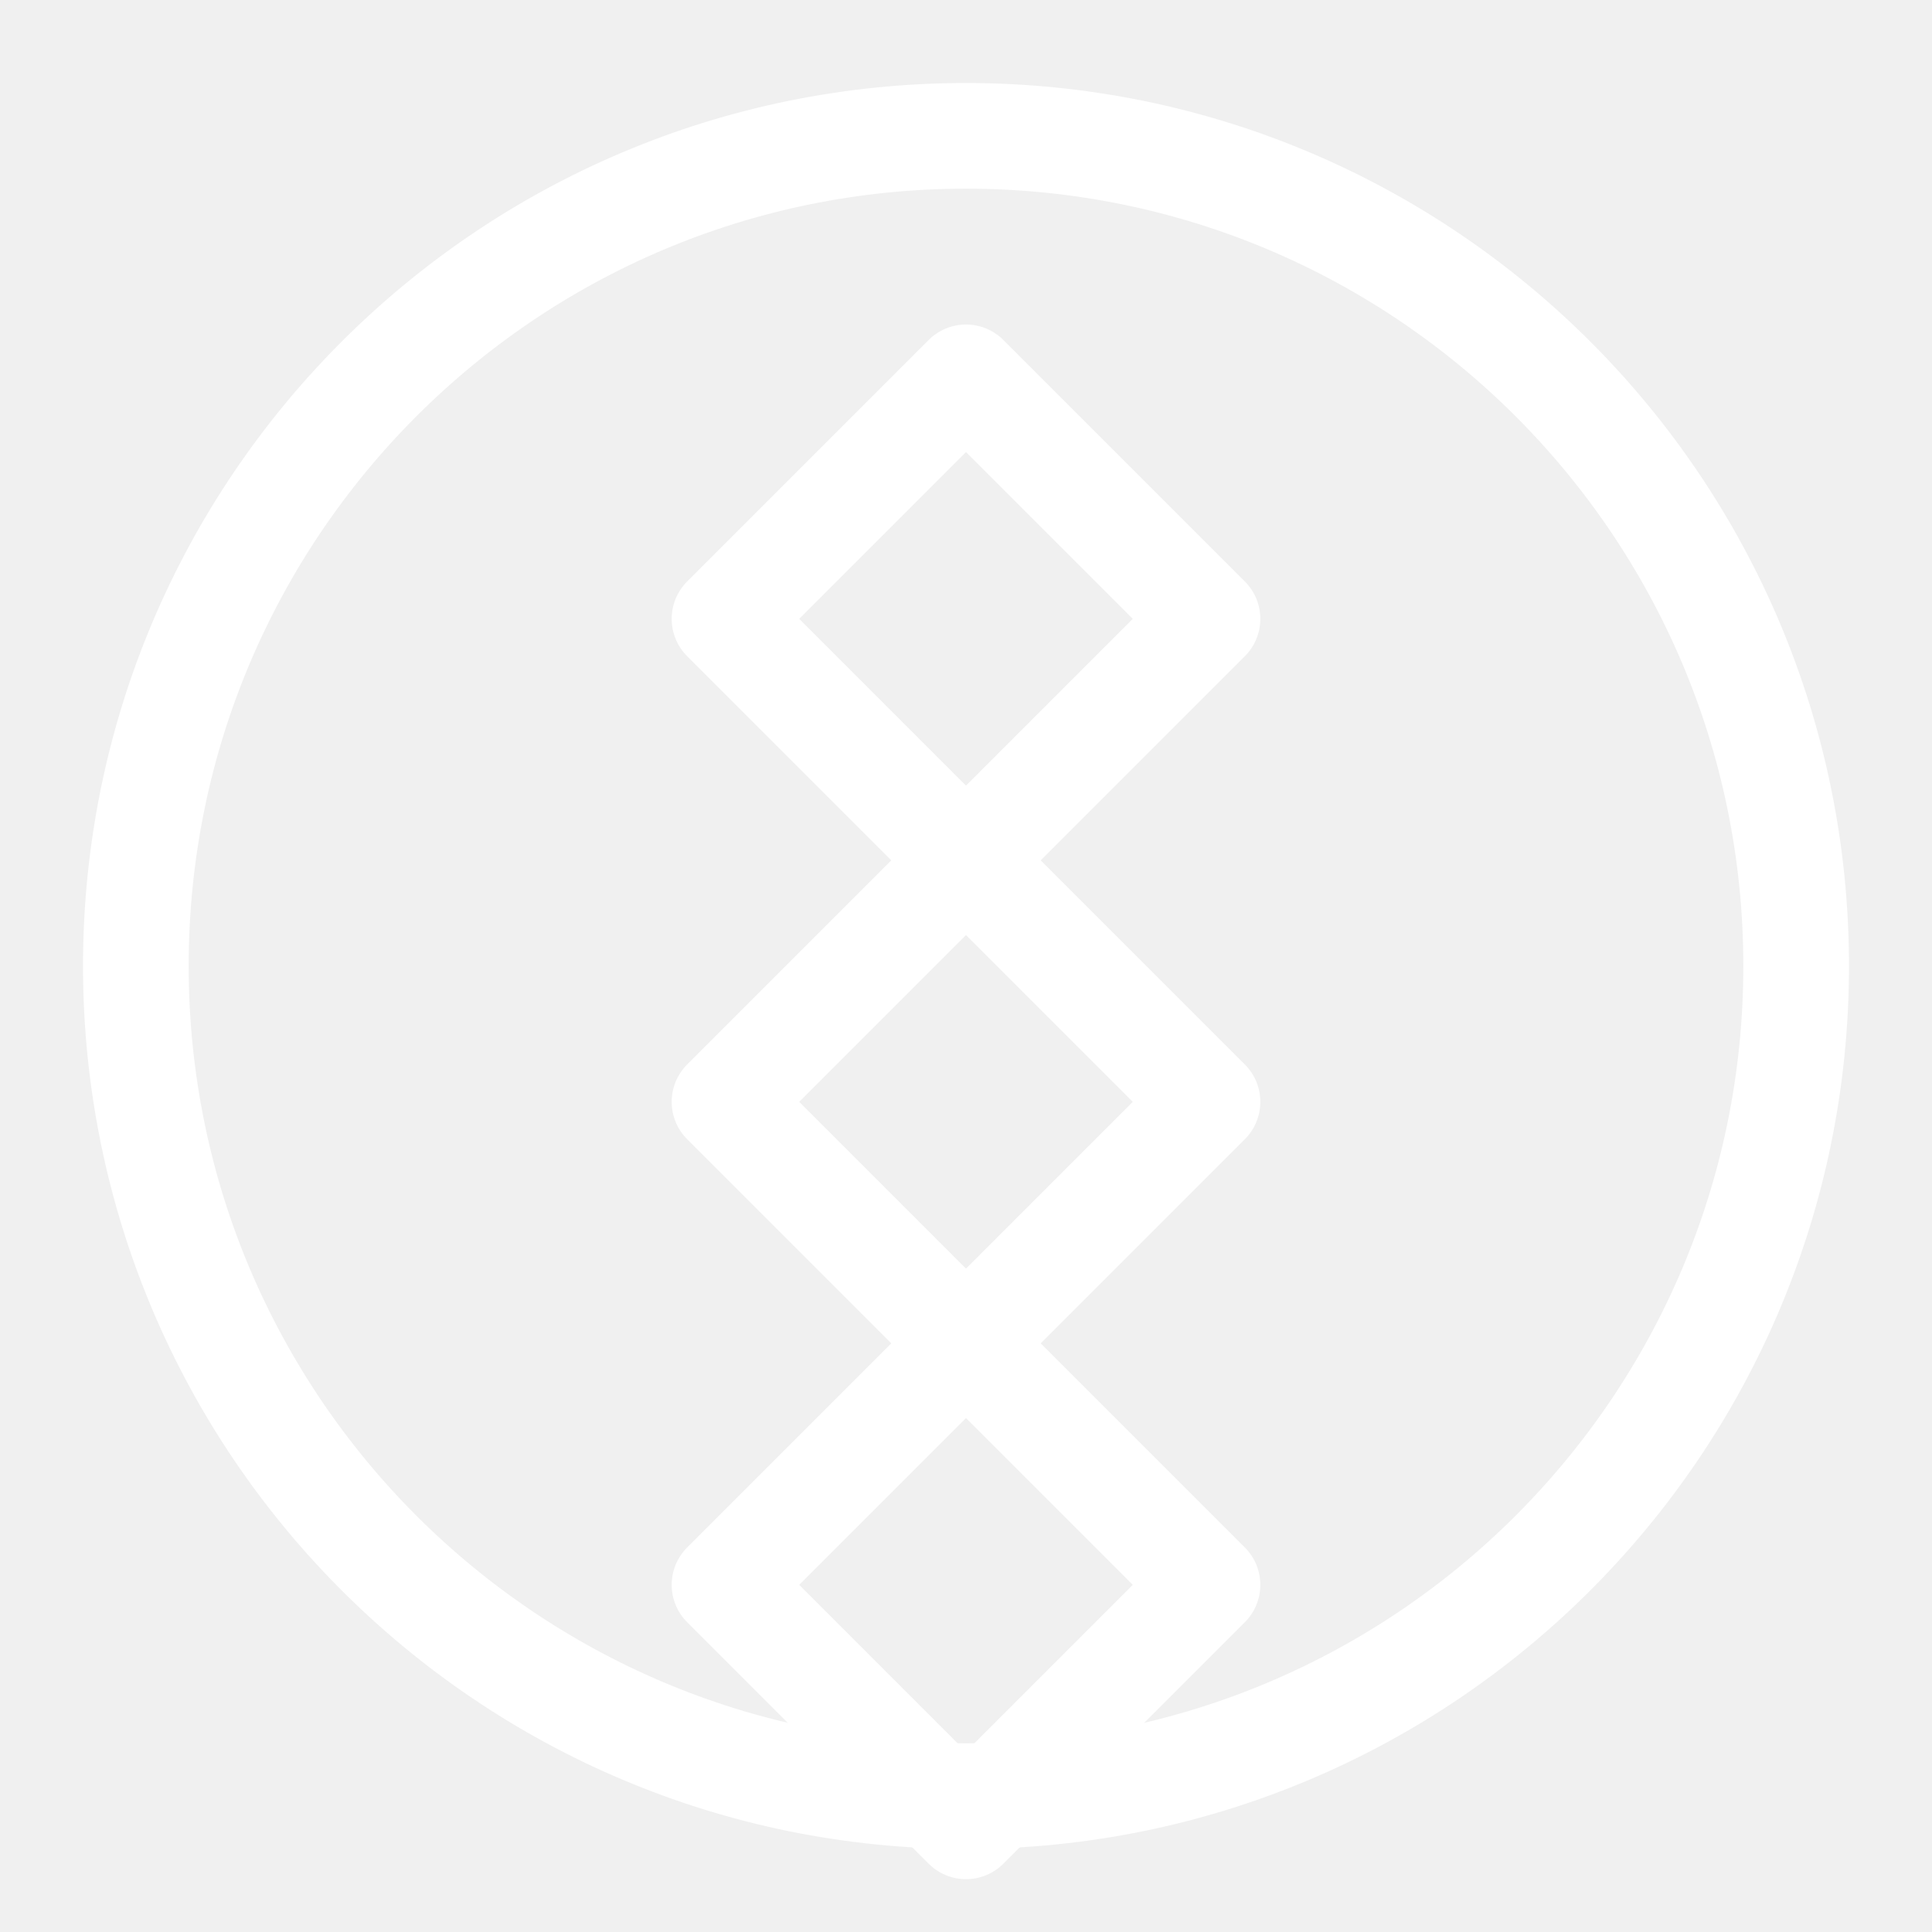
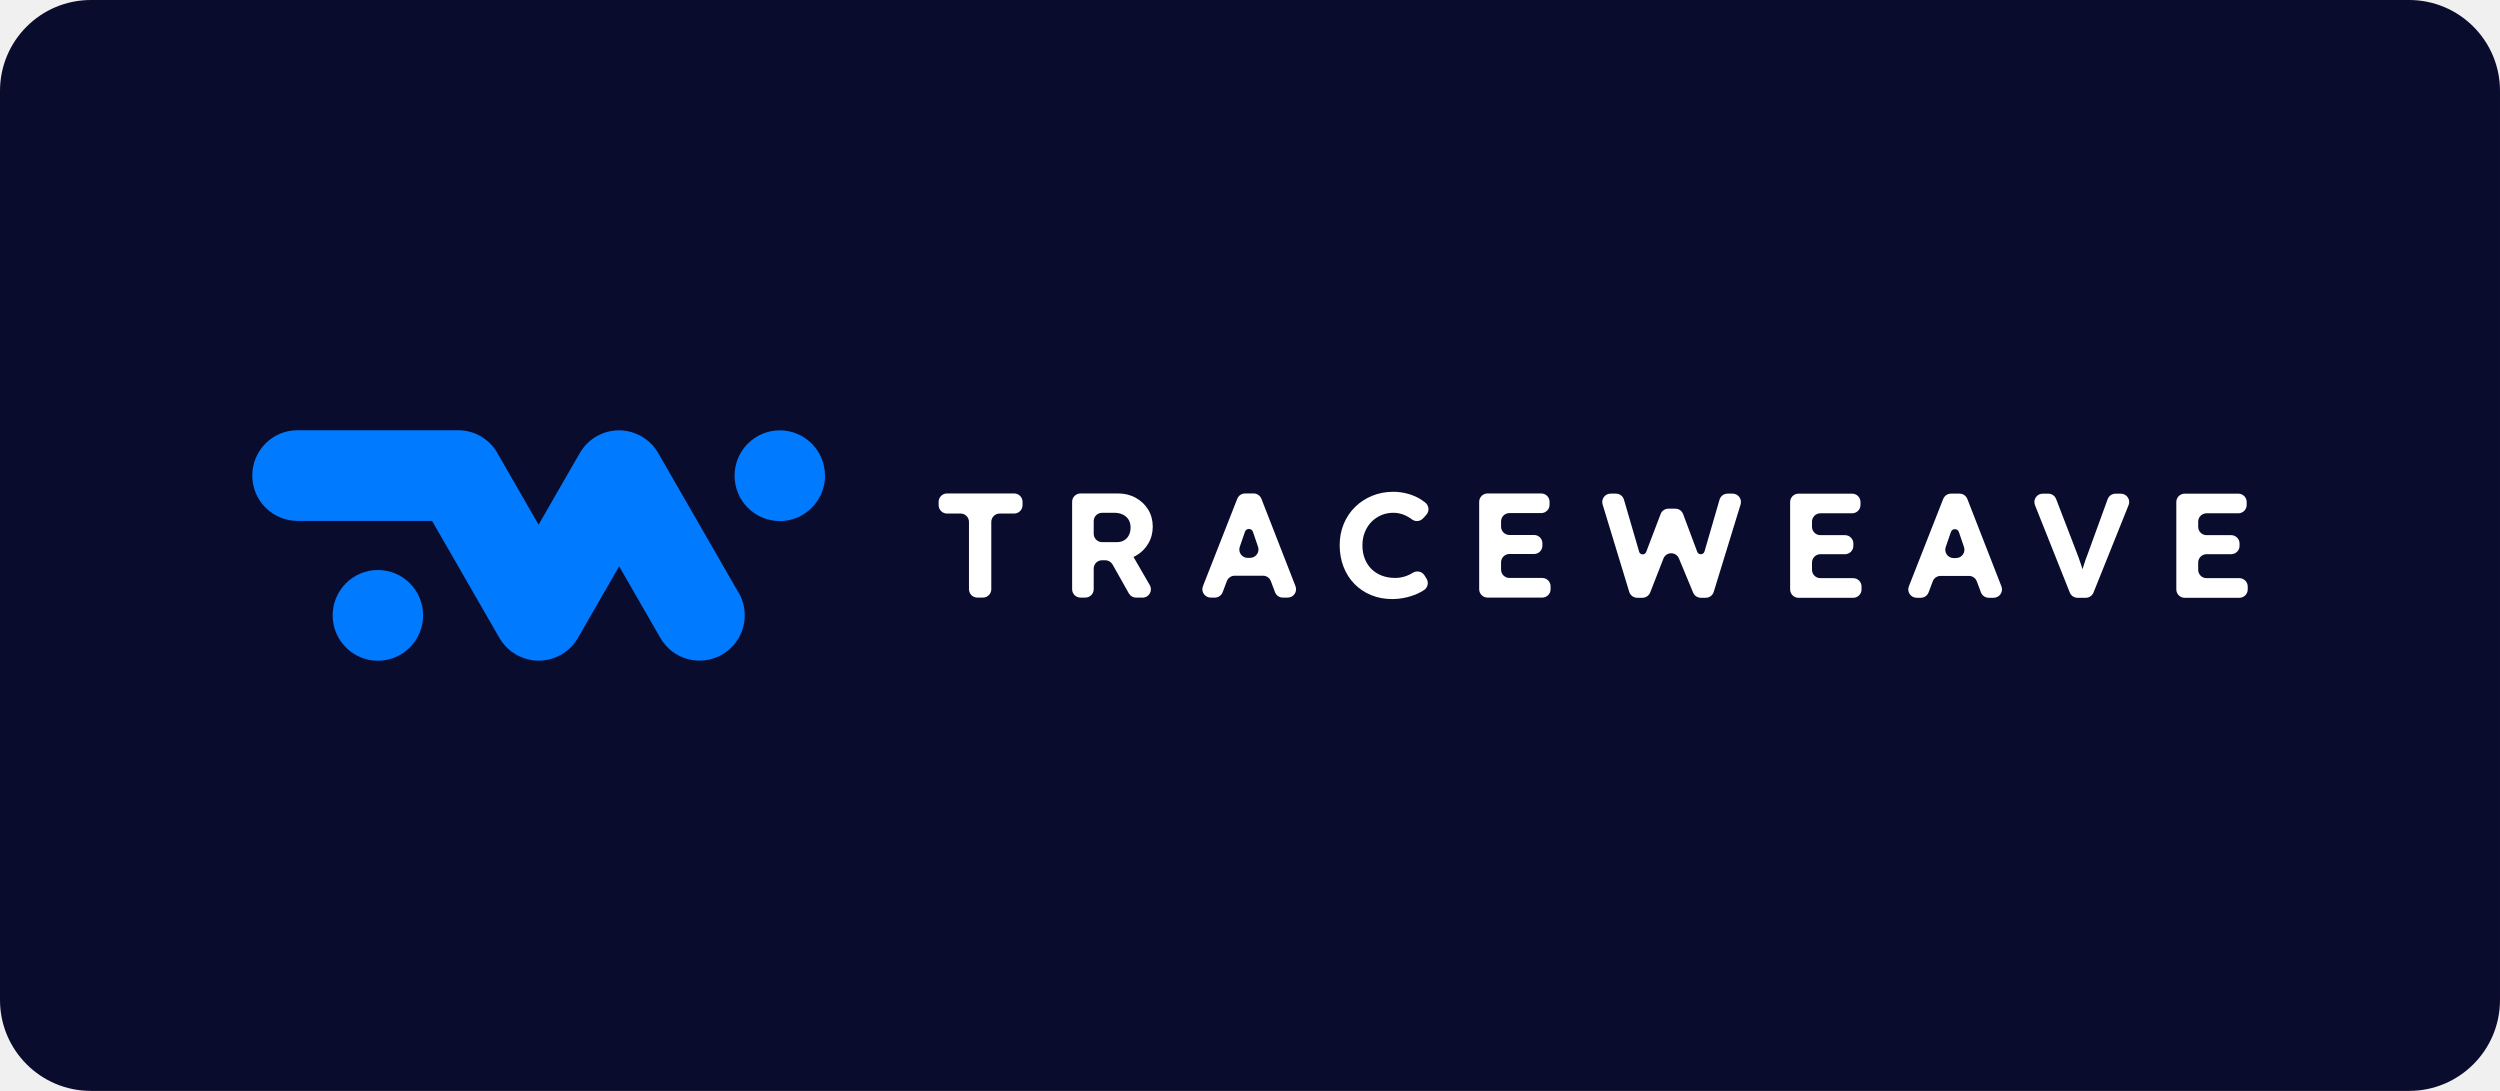
- <svg xmlns="http://www.w3.org/2000/svg" width="1024" height="1024" viewBox="0 0 512 512">
-   <circle cx="256" cy="256" r="220" fill="none" stroke="#FFFFFF" stroke-width="28" />
-   <g fill="none" stroke="#FFFFFF" stroke-width="28" stroke-linecap="round" stroke-linejoin="round">
-     <path d="M256 100 L320 164 L256 228 L192 164 Z" />
-     <path d="M256 228 L320 292 L256 356 L192 292 Z" />
-     <path d="M256 356 L320 420 L256 484 L192 420 Z" />
-   </g>
-   <g fill="#FFFFFF">
-     <circle cx="192" cy="164" r="12" />
-     <circle cx="320" cy="164" r="12" />
-     <circle cx="192" cy="292" r="12" />
-     <circle cx="320" cy="292" r="12" />
-     <circle cx="192" cy="420" r="12" />
-     <circle cx="320" cy="420" r="12" />
+ <svg xmlns="http://www.w3.org/2000/svg" width="291.042mm" height="127mm" viewBox="0 0 291.042 127" version="1.1" id="svg1">
+   <defs id="defs1">
+     <clipPath id="clip14_1016_2">
+       <rect width="252" height="101.434" fill="#ffffff" transform="translate(2567,3293.28)" id="rect190" x="0" y="0" />
+     </clipPath>
+     <clipPath id="clip15_1016_2">
+       <rect width="576" height="47.194" fill="#ffffff" transform="translate(2869,3320.4)" id="rect191" x="0" y="0" />
+     </clipPath>
+   </defs>
+   <g id="layer1" transform="translate(-119.8562,-134.9375)">
+     <g id="g209" transform="matrix(0.2645833,0,0,0.2645833,-529.9604,-686.3292)">
+       <rect x="2456" y="3104" width="1100" height="480" rx="40" fill="#0a0c2e" id="rect88" />
+       <g clip-path="url(#clip14_1016_2)" id="g91">
+         <path d="m 2780.97,3364.78 -35.37,-61.46 c -0.03,-0.07 -0.08,-0.11 -0.11,-0.18 -0.22,-0.38 -0.47,-0.73 -0.71,-1.09 -0.13,-0.18 -0.25,-0.38 -0.4,-0.57 -0.23,-0.32 -0.49,-0.63 -0.75,-0.95 -0.17,-0.21 -0.34,-0.42 -0.52,-0.62 -0.22,-0.24 -0.46,-0.47 -0.69,-0.72 -0.24,-0.23 -0.47,-0.47 -0.72,-0.7 -0.2,-0.17 -0.41,-0.34 -0.62,-0.52 -0.31,-0.25 -0.62,-0.51 -0.94,-0.75 -0.19,-0.13 -0.39,-0.27 -0.58,-0.39 -0.35,-0.24 -0.71,-0.49 -1.09,-0.71 -0.05,-0.03 -0.11,-0.08 -0.18,-0.11 -0.15,-0.09 -0.32,-0.17 -0.48,-0.24 -0.36,-0.19 -0.7,-0.38 -1.06,-0.55 -0.29,-0.13 -0.57,-0.25 -0.85,-0.36 -0.3,-0.12 -0.6,-0.25 -0.91,-0.36 -0.34,-0.12 -0.69,-0.22 -1.03,-0.33 -0.26,-0.08 -0.53,-0.16 -0.79,-0.22 -0.37,-0.09 -0.75,-0.17 -1.11,-0.25 -0.27,-0.05 -0.52,-0.1 -0.78,-0.13 -0.37,-0.05 -0.72,-0.1 -1.09,-0.13 -0.29,-0.02 -0.57,-0.06 -0.86,-0.07 -0.33,-0.01 -0.66,-0.02 -0.98,-0.02 -0.34,0 -0.67,0 -0.99,0.02 -0.28,0.01 -0.57,0.04 -0.86,0.07 -0.36,0.03 -0.73,0.08 -1.09,0.13 -0.27,0.05 -0.52,0.09 -0.79,0.13 -0.37,0.07 -0.74,0.15 -1.1,0.25 -0.27,0.06 -0.53,0.14 -0.8,0.22 -0.34,0.1 -0.68,0.21 -1.03,0.33 -0.3,0.11 -0.59,0.24 -0.89,0.36 -0.29,0.12 -0.58,0.23 -0.85,0.36 -0.36,0.17 -0.71,0.36 -1.06,0.55 -0.17,0.09 -0.33,0.15 -0.49,0.24 -0.07,0.03 -0.11,0.08 -0.18,0.11 -0.37,0.22 -0.73,0.47 -1.08,0.71 -0.19,0.13 -0.39,0.26 -0.58,0.4 -0.32,0.23 -0.63,0.5 -0.94,0.75 -0.21,0.18 -0.42,0.34 -0.61,0.53 -0.25,0.22 -0.48,0.46 -0.72,0.69 -0.23,0.24 -0.48,0.47 -0.7,0.72 -0.18,0.2 -0.34,0.42 -0.52,0.63 -0.25,0.31 -0.51,0.62 -0.75,0.94 -0.13,0.19 -0.27,0.39 -0.39,0.57 -0.24,0.36 -0.48,0.73 -0.7,1.1 -0.04,0.07 -0.08,0.11 -0.11,0.18 l -18.14,31.52 -17.73,-30.8 c -3.32,-6.39 -9.97,-10.75 -17.64,-10.75 h -70.72 c -10.98,-0.03 -19.89,8.91 -19.89,19.93 0,11.02 8.91,19.96 19.89,19.96 h 59.22 l 29.66,51.54 c 0.03,0.06 0.08,0.11 0.11,0.18 0.22,0.37 0.46,0.73 0.71,1.08 0.13,0.19 0.25,0.39 0.39,0.58 0.24,0.32 0.49,0.63 0.76,0.93 0.17,0.21 0.34,0.42 0.52,0.62 0.22,0.24 0.46,0.48 0.69,0.71 0.23,0.23 0.47,0.48 0.72,0.71 0.2,0.18 0.41,0.34 0.62,0.51 0.31,0.26 0.62,0.52 0.94,0.75 0.19,0.14 0.39,0.27 0.57,0.39 0.36,0.25 0.72,0.49 1.1,0.71 0.05,0.03 0.11,0.08 0.17,0.11 0.16,0.09 0.33,0.17 0.49,0.25 0.35,0.19 0.7,0.37 1.06,0.54 0.29,0.13 0.57,0.24 0.85,0.37 0.3,0.12 0.6,0.24 0.91,0.35 0.34,0.12 0.68,0.22 1.03,0.33 0.26,0.08 0.53,0.16 0.79,0.22 0.37,0.09 0.74,0.17 1.11,0.25 0.26,0.04 0.52,0.1 0.78,0.13 0.37,0.06 0.73,0.1 1.1,0.14 0.28,0.02 0.57,0.05 0.86,0.06 0.33,0.01 0.66,0.02 0.98,0.02 0.33,0 0.67,0 0.99,-0.02 0.28,-0.01 0.57,-0.03 0.86,-0.06 0.36,-0.04 0.73,-0.08 1.09,-0.14 0.27,-0.04 0.52,-0.09 0.79,-0.13 0.36,-0.07 0.74,-0.15 1.1,-0.25 0.27,-0.06 0.53,-0.14 0.8,-0.22 0.34,-0.1 0.68,-0.21 1.03,-0.33 0.31,-0.11 0.6,-0.23 0.9,-0.35 0.29,-0.13 0.58,-0.24 0.85,-0.37 0.37,-0.17 0.71,-0.35 1.07,-0.54 0.15,-0.09 0.32,-0.16 0.48,-0.25 0.07,-0.03 0.11,-0.08 0.18,-0.11 0.37,-0.22 0.73,-0.46 1.08,-0.71 0.19,-0.13 0.39,-0.25 0.58,-0.4 0.32,-0.23 0.63,-0.5 0.94,-0.75 0.21,-0.18 0.42,-0.33 0.61,-0.52 0.25,-0.22 0.48,-0.47 0.72,-0.7 0.24,-0.23 0.48,-0.47 0.7,-0.72 0.18,-0.2 0.34,-0.41 0.52,-0.62 0.25,-0.31 0.51,-0.62 0.75,-0.94 0.13,-0.19 0.27,-0.39 0.4,-0.58 0.24,-0.36 0.48,-0.72 0.71,-1.09 0.03,-0.06 0.07,-0.11 0.11,-0.18 l 18.13,-31.52 18.14,31.52 c 5.49,9.55 17.66,12.82 27.18,7.31 9.52,-5.51 12.78,-17.72 7.28,-27.26 z" fill="#007aff" id="path89" />
+         <path d="m 2622.26,3394.72 c 10.99,0 19.9,-8.94 19.9,-19.96 0,-11.02 -8.91,-19.96 -19.9,-19.96 -10.98,0 -19.89,8.94 -19.89,19.96 0,11.02 8.91,19.96 19.89,19.96 z" fill="#007aff" id="path90" />
+         <path d="m 2799.11,3333.27 c 10.98,0 19.89,-8.94 19.89,-19.96 0,-11.02 -8.91,-19.96 -19.89,-19.96 -10.99,0 -19.9,8.94 -19.9,19.96 0,11.02 8.91,19.96 19.9,19.96 z" fill="#007aff" id="path91" />
+       </g>
+       <g clip-path="url(#clip15_1016_2)" id="g101">
+         <path d="m 2872.68,3329.96 h 6 c 2.03,0 3.67,1.65 3.67,3.68 v 29.63 c 0,2.03 1.65,3.67 3.68,3.67 h 2.46 c 2.03,0 3.68,-1.64 3.68,-3.67 v -29.63 c 0,-2.03 1.65,-3.68 3.68,-3.68 h 6.39 c 2.03,0 3.68,-1.65 3.68,-3.68 v -1.48 c 0,-2.03 -1.65,-3.68 -3.68,-3.68 h -29.56 c -2.03,0 -3.68,1.65 -3.68,3.68 v 1.48 c 0,2.03 1.65,3.68 3.68,3.68 z" fill="#ffffff" id="path92" />
+         <path d="m 2955.75,3348.55 c 2.31,-1.31 4.14,-3.09 5.47,-5.34 1.33,-2.24 1.99,-4.74 1.99,-7.49 0,-2.75 -0.66,-5.28 -1.99,-7.46 -1.33,-2.18 -3.16,-3.92 -5.47,-5.21 -2.31,-1.28 -4.89,-1.93 -7.72,-1.93 h -16.62 c -2.03,0 -3.67,1.65 -3.67,3.68 v 38.47 c 0,2.02 1.64,3.67 3.67,3.67 h 2.14 c 2.03,0 3.68,-1.65 3.68,-3.67 v -9.08 c 0,-2.03 1.64,-3.68 3.67,-3.68 h 1.42 c 1.33,0 2.55,0.72 3.21,1.88 l 7.16,12.7 c 0.64,1.14 1.86,1.86 3.18,1.87 h 2.84 c 2.83,0.04 4.62,-3.04 3.2,-5.49 l -7.17,-12.41 c 0.35,-0.16 0.69,-0.3 1.03,-0.5 z m -3.01,-9.13 c -0.48,0.98 -1.17,1.74 -2.06,2.29 -0.9,0.54 -1.93,0.82 -3.11,0.82 h -6.67 c -2.03,0 -3.67,-1.65 -3.67,-3.68 v -5.54 c 0,-2.03 1.64,-3.68 3.67,-3.68 h 5.43 c 1.44,0 2.7,0.28 3.79,0.82 1.09,0.55 1.92,1.3 2.49,2.26 0.57,0.96 0.85,2.09 0.85,3.4 0,1.22 -0.24,2.33 -0.72,3.31 z" fill="#ffffff" id="path93" />
+         <path d="m 3000.4,3323.46 -15.11,38.46 c -0.95,2.41 0.83,5.02 3.43,5.02 h 1.82 c 1.53,0 2.9,-0.95 3.44,-2.38 l 1.83,-4.86 c 0.53,-1.43 1.91,-2.38 3.44,-2.38 h 12.49 c 1.54,0 2.9,0.95 3.44,2.39 l 1.82,4.84 c 0.53,1.44 1.9,2.39 3.44,2.39 h 2.15 c 2.59,0 4.37,-2.59 3.43,-5.01 l -15,-38.46 c -0.55,-1.41 -1.91,-2.35 -3.43,-2.35 h -3.75 c -1.52,0 -2.87,0.93 -3.43,2.34 z m 4.57,26.01 c -2.57,0 -4.34,-2.57 -3.43,-4.98 l 2.24,-6.51 c 0.57,-1.66 2.93,-1.66 3.5,0 l 2.22,6.51 c 0.9,2.4 -0.87,4.96 -3.45,4.96 h -1.07 z" fill="#ffffff" id="path94" />
+         <path d="M 3311.01,3323.53 3295.9,3362 c -0.95,2.41 0.83,5.02 3.43,5.02 h 1.82 c 1.53,0 2.9,-0.95 3.44,-2.38 l 1.83,-4.87 c 0.53,-1.42 1.91,-2.37 3.44,-2.37 h 12.49 c 1.54,0 2.9,0.95 3.44,2.39 l 1.82,4.84 c 0.53,1.44 1.9,2.39 3.44,2.39 h 2.15 c 2.59,0 4.37,-2.6 3.43,-5.01 l -15,-38.46 c -0.55,-1.41 -1.91,-2.35 -3.43,-2.35 h -3.75 c -1.52,0 -2.87,0.93 -3.43,2.33 z m 4.58,26.02 c -2.57,0 -4.34,-2.56 -3.43,-4.97 l 2.25,-6.51 c 0.56,-1.66 2.92,-1.66 3.49,0 l 2.22,6.51 c 0.9,2.4 -0.87,4.96 -3.45,4.96 h -1.06 z" fill="#ffffff" id="path95" />
+         <path d="m 3059.47,3333.59 c 1.22,-1.24 2.65,-2.21 4.28,-2.91 1.64,-0.7 3.4,-1.05 5.27,-1.05 1.4,0 2.72,0.21 3.96,0.62 1.25,0.42 2.43,1.01 3.57,1.77 0.26,0.18 0.52,0.36 0.77,0.55 1.5,1.12 3.62,0.86 4.87,-0.53 l 1.4,-1.53 c 1.43,-1.59 1.2,-4.03 -0.46,-5.37 -0.56,-0.45 -1.15,-0.87 -1.77,-1.28 -1.77,-1.13 -3.71,-1.99 -5.83,-2.58 -2.11,-0.59 -4.26,-0.89 -6.44,-0.89 -3.36,0 -6.48,0.59 -9.36,1.77 -2.88,1.18 -5.39,2.83 -7.53,4.94 -2.14,2.12 -3.8,4.61 -4.97,7.46 -1.18,2.86 -1.77,5.97 -1.77,9.33 0,3.36 0.57,6.62 1.7,9.52 1.13,2.91 2.74,5.42 4.81,7.53 2.07,2.12 4.52,3.75 7.33,4.91 2.82,1.16 5.9,1.74 9.26,1.74 2.23,0 4.43,-0.28 6.61,-0.82 2.19,-0.55 4.16,-1.3 5.93,-2.26 0.52,-0.28 1.02,-0.58 1.48,-0.88 1.68,-1.11 2.15,-3.35 1.08,-5.04 l -0.91,-1.46 c -1.11,-1.74 -3.41,-2.19 -5.15,-1.09 -0.01,0 -0.03,0.01 -0.04,0.03 -1.11,0.69 -2.32,1.24 -3.63,1.63 -1.31,0.39 -2.66,0.59 -4.06,0.59 -2.14,0 -4.09,-0.34 -5.86,-1.01 -1.76,-0.68 -3.28,-1.64 -4.54,-2.88 -1.27,-1.25 -2.25,-2.75 -2.95,-4.52 -0.7,-1.77 -1.05,-3.74 -1.05,-5.92 0,-2.19 0.36,-4.09 1.08,-5.86 0.72,-1.77 1.69,-3.27 2.92,-4.52 z" fill="#ffffff" id="path96" />
+         <path d="m 3120.14,3347.76 h 10.85 c 2.03,0 3.67,-1.64 3.67,-3.67 v -1.03 c 0,-2.03 -1.64,-3.67 -3.67,-3.67 h -10.85 c -2.03,0 -3.67,-1.65 -3.67,-3.68 v -2.27 c 0,-2.03 1.64,-3.68 3.67,-3.68 h 13.99 c 2.03,0 3.68,-1.64 3.68,-3.67 v -1.29 c 0,-2.03 -1.65,-3.68 -3.68,-3.68 h -23.61 c -2.03,0 -3.68,1.65 -3.68,3.68 v 38.47 c 0,2.03 1.65,3.67 3.68,3.67 h 24.07 c 2.03,0 3.67,-1.64 3.67,-3.67 v -1.29 c 0,-2.03 -1.64,-3.68 -3.67,-3.68 h -14.45 c -2.03,0 -3.67,-1.65 -3.67,-3.67 v -3.19 c 0,-2.03 1.64,-3.68 3.67,-3.68 z" fill="#ffffff" id="path97" />
+         <path d="m 3205.96,3346.67 c 0,0 0,0.02 0,0.04 -0.48,1.48 -2.58,1.56 -3.17,0.12 -0.01,-0.04 -0.02,-0.06 -0.03,-0.09 l -6.18,-16.53 c -0.53,-1.44 -1.9,-2.39 -3.44,-2.39 h -3.04 c -1.52,0 -2.89,0.94 -3.43,2.37 l -6.3,16.55 c 0,0 -0.03,0.09 -0.05,0.13 -0.55,1.43 -2.6,1.41 -3.09,-0.04 0,0 0,-0.03 0,-0.04 l -6.69,-22.94 c -0.45,-1.57 -1.89,-2.65 -3.52,-2.65 h -2.36 c -2.46,0 -4.23,2.39 -3.51,4.75 l 11.71,38.46 c 0.47,1.55 1.89,2.61 3.51,2.61 h 2.29 c 1.52,0 2.87,-0.93 3.43,-2.34 l 5.82,-14.9 c 1.2,-3.09 5.55,-3.13 6.82,-0.07 l 6.25,15.04 c 0.57,1.37 1.91,2.27 3.39,2.27 h 2.16 c 1.62,0 3.05,-1.06 3.52,-2.6 l 11.81,-38.46 c 0.73,-2.37 -1.04,-4.76 -3.51,-4.76 h -2.22 c -1.63,0 -3.07,1.08 -3.53,2.65 l -6.62,22.81 z" fill="#ffffff" id="path98" />
+         <path d="m 3256.96,3347.85 h 10.84 c 2.03,0 3.68,-1.65 3.68,-3.68 v -1.02 c 0,-2.03 -1.65,-3.68 -3.68,-3.68 h -10.84 c -2.03,0 -3.68,-1.64 -3.68,-3.67 v -2.27 c 0,-2.03 1.65,-3.68 3.68,-3.68 h 13.98 c 2.03,0 3.68,-1.65 3.68,-3.68 v -1.28 c 0,-2.03 -1.65,-3.68 -3.68,-3.68 h -23.61 c -2.02,0 -3.67,1.65 -3.67,3.68 v 38.46 c 0,2.03 1.65,3.68 3.67,3.68 h 24.07 c 2.03,0 3.68,-1.65 3.68,-3.68 v -1.28 c 0,-2.03 -1.65,-3.68 -3.68,-3.68 h -14.44 c -2.03,0 -3.68,-1.65 -3.68,-3.68 v -3.18 c 0,-2.03 1.65,-3.68 3.68,-3.68 z" fill="#ffffff" id="path99" />
+         <path d="m 3375.24,3346.02 c -0.66,1.7 -1.22,3.19 -1.67,4.48 -0.46,1.29 -0.85,2.51 -1.18,3.67 -0.03,0.1 -0.06,0.22 -0.09,0.31 -0.21,-0.66 -0.41,-1.33 -0.63,-2.01 -0.29,-0.9 -0.61,-1.86 -0.98,-2.88 -0.37,-1.03 -0.82,-2.22 -1.35,-3.57 l -8.65,-22.45 c -0.54,-1.42 -1.91,-2.36 -3.42,-2.36 h -2.47 c -2.59,0 -4.37,2.62 -3.41,5.04 l 15.32,38.47 c 0.56,1.39 1.91,2.31 3.42,2.31 h 3.6 c 1.51,0 2.85,-0.92 3.41,-2.3 l 15.44,-38.47 c 0.97,-2.41 -0.81,-5.04 -3.41,-5.04 h -2.34 c -1.55,0 -2.92,0.97 -3.46,2.42 l -8.15,22.39 z" fill="#ffffff" id="path100" />
+         <path d="m 3423.2,3354.71 v -3.18 c 0,-2.03 1.65,-3.68 3.68,-3.68 h 10.84 c 2.03,0 3.68,-1.65 3.68,-3.68 v -1.02 c 0,-2.03 -1.65,-3.68 -3.68,-3.68 h -10.84 c -2.03,0 -3.68,-1.64 -3.68,-3.67 v -2.27 c 0,-2.03 1.65,-3.68 3.68,-3.68 h 13.99 c 2.02,0 3.67,-1.65 3.67,-3.68 v -1.28 c 0,-2.03 -1.65,-3.68 -3.67,-3.68 h -23.61 c -2.03,0 -3.68,1.65 -3.68,3.68 v 38.46 c 0,2.03 1.65,3.68 3.68,3.68 h 24.06 c 2.03,0 3.68,-1.65 3.68,-3.68 v -1.28 c 0,-2.03 -1.65,-3.68 -3.68,-3.68 h -14.44 c -2.03,0 -3.68,-1.65 -3.68,-3.68 z" fill="#ffffff" id="path101" />
+       </g>
+     </g>
  </g>
</svg>
